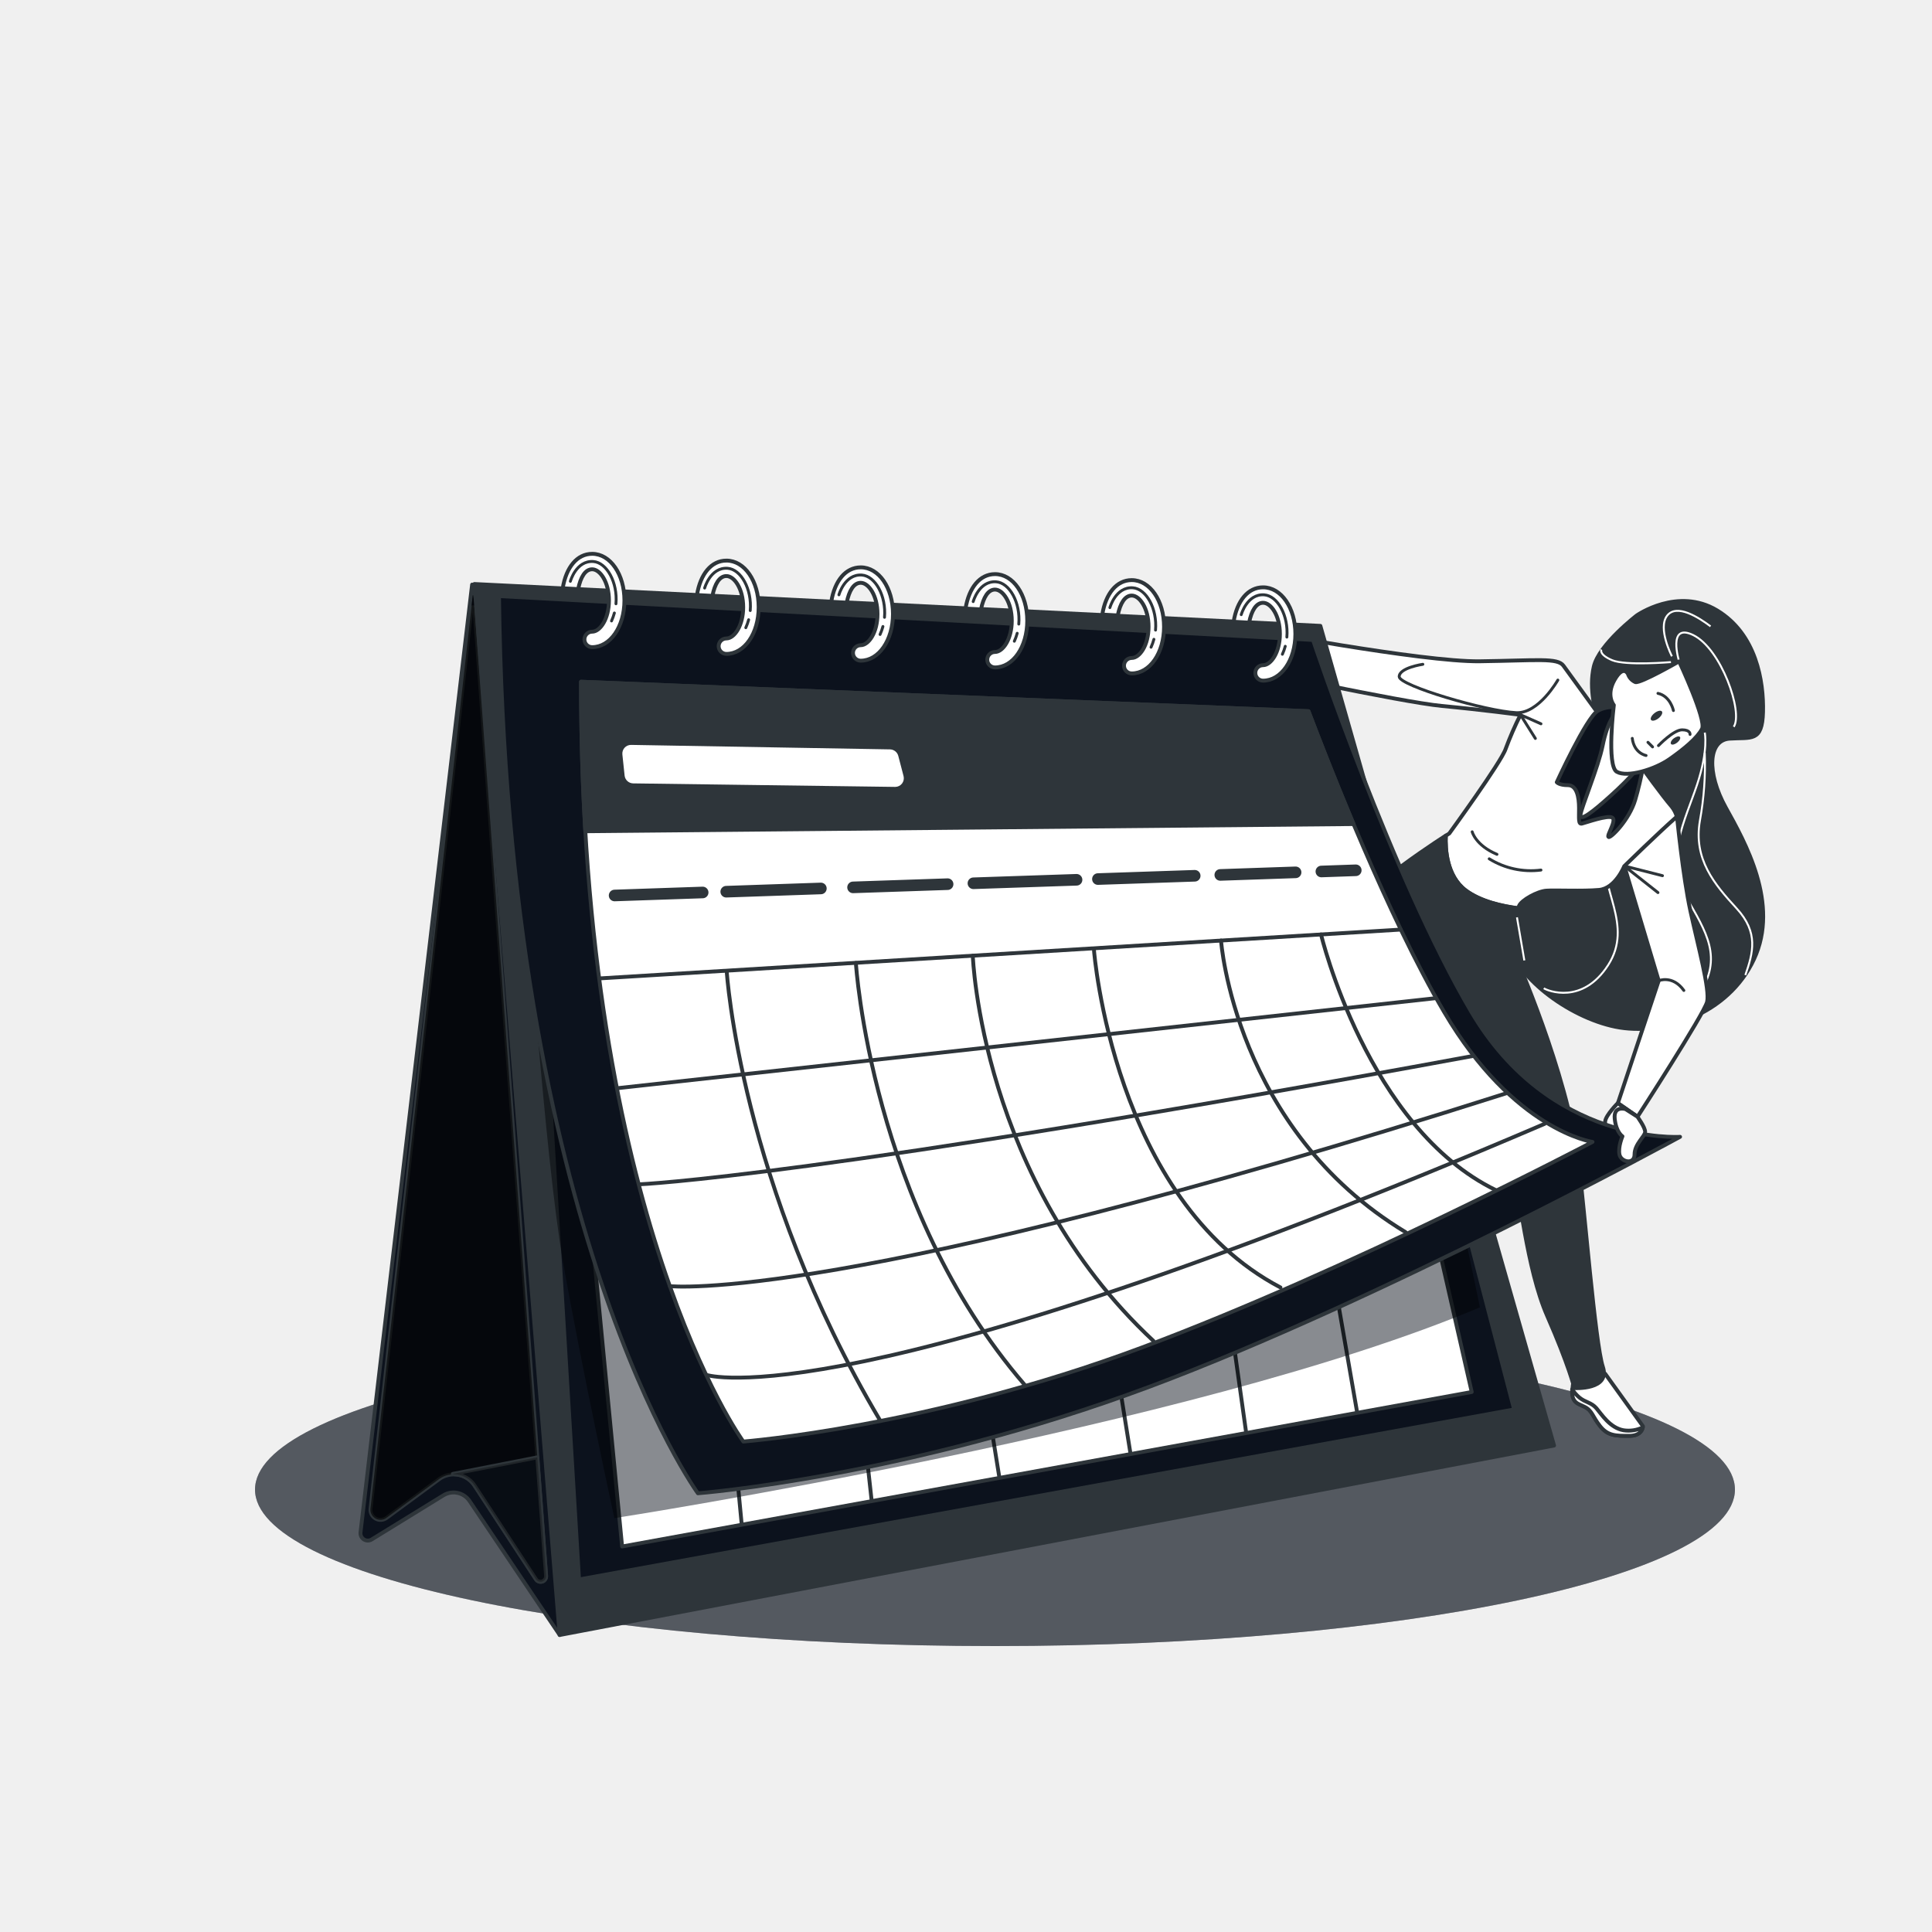
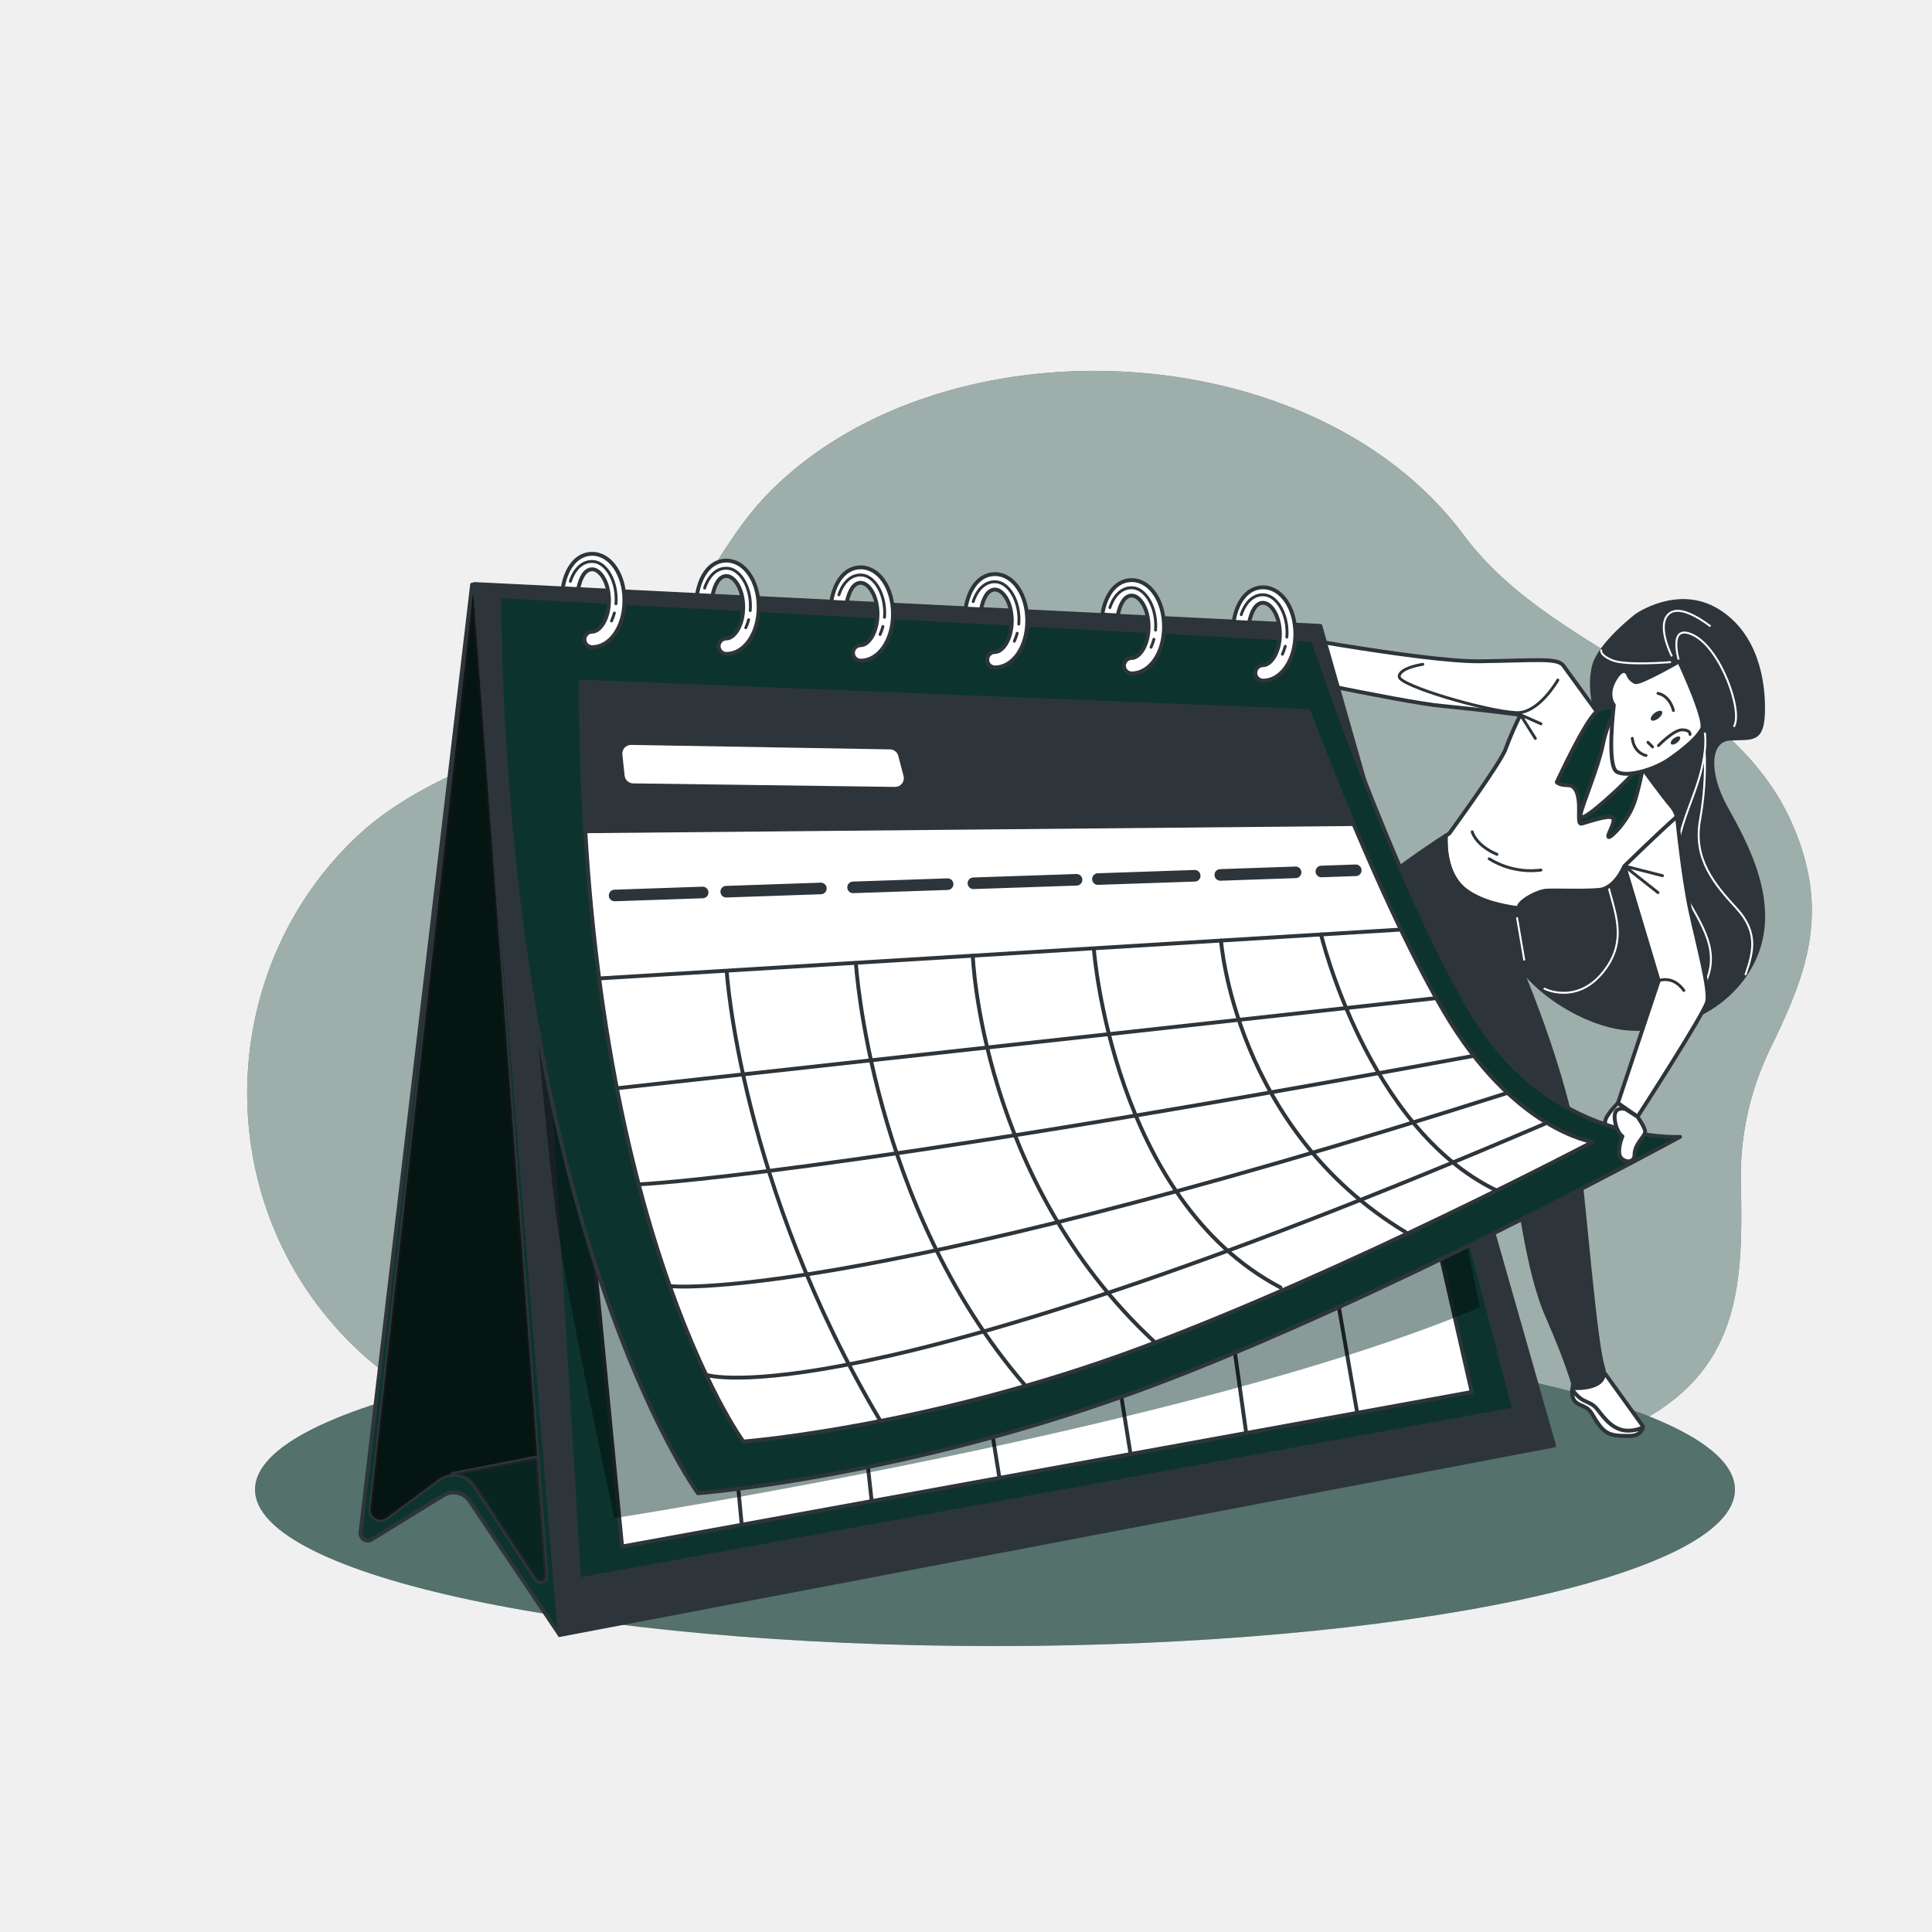
<svg xmlns="http://www.w3.org/2000/svg" viewBox="0 0 500 500">
-   <g id="freepik--Shadow--inject-1--inject-3">
-     <ellipse cx="257.5" cy="385.5" rx="191.5" ry="40.5" style="fill:#0C121D" />
+   <g id="freepik--background-simple--inject-1--inject-122">
+     <path d="M451.94,289.78A76.88,76.88,0,0,1,458.32,271c8-16.38,13.75-30.71,8.66-49-12.47-44.67-63.19-49.89-88.21-83.58-38.68-52.06-133.72-56.58-179.12-11.59-13.92,13.79-20.44,33.27-34.51,46.91-20.73,20.11-51.51,22.7-72.8,42.75-34.71,32.71-38.08,88.14-7.27,124.92,32.54,38.84,78.47,32.47,123.08,24.21,21.95-4.06,44.77-8.46,67.14-5.34C323,367,379.61,393.21,425.85,367.12c24.63-13.9,25.26-35.58,24.69-60.87A75.31,75.31,0,0,1,451.94,289.78Z" style="fill:#0C342D" />
+     <path d="M451.94,289.78A76.88,76.88,0,0,1,458.32,271c8-16.38,13.75-30.71,8.66-49-12.47-44.67-63.19-49.89-88.21-83.58-38.68-52.06-133.72-56.58-179.12-11.59-13.92,13.79-20.44,33.27-34.51,46.91-20.73,20.11-51.51,22.7-72.8,42.75-34.71,32.71-38.08,88.14-7.27,124.92,32.54,38.84,78.47,32.47,123.08,24.21,21.95-4.06,44.77-8.46,67.14-5.34C323,367,379.61,393.21,425.85,367.12c24.63-13.9,25.26-35.58,24.69-60.87A75.31,75.31,0,0,1,451.94,289.78Z" style="fill:#fff;opacity:0.6" />
+   </g>
+   <g id="freepik--Shadow--inject-1--inject-122">
+     <ellipse cx="257.5" cy="385.5" rx="191.5" ry="40.5" style="fill:#0C342D" />
    <ellipse cx="257.5" cy="385.5" rx="191.5" ry="40.5" style="fill:#fff;opacity:0.3" />
  </g>
-   <g id="freepik--Calendar--inject-1--inject-3">
+   <g id="freepik--Calendar--inject-1--inject-122">
    <path d="M423.61,159.26s-9.78,7.48-11.13,13.24.39,11.89,1.54,15.54,1.34,21.3-9.4,29.16-15.54,15.73-14.39,25.52,15.73,20.53,27.82,23,29.16-3.07,35.87-17.46S451.62,218,446.63,209s-4.6-17.46,1-17.84,8.44,1,8.64-6.91-1.73-20.14-11.9-26.28S423.61,159.26,423.61,159.26Z" style="fill:#2e353a;stroke:#2e353a;stroke-linecap:round;stroke-linejoin:round" />
    <path d="M399.53,255.76c1,.67,10,4.34,16.66-6s-2.41-19.87-.66-29" style="fill:none;stroke:#fff;stroke-miterlimit:10;stroke-width:0.5px" />
    <path d="M434.55,171.16s-3.12-10.08,3.64-6.81c7.25,3.5,13,20,10.5,23.75" style="fill:none;stroke:#fff;stroke-miterlimit:10;stroke-width:0.5px" />
    <path d="M432.69,169.85s-3.75-7.25-1.25-10.5,8.25.5,11.25,2.75" style="fill:none;stroke:#fff;stroke-miterlimit:10;stroke-width:0.5px" />
    <path d="M441.19,189.6s1,4.5-2,13.5-8.5,19.25-3,28.75,9.75,16,3.5,25.5" style="fill:none;stroke:#fff;stroke-miterlimit:10;stroke-width:0.5px" />
    <path d="M441.19,194.85a81.09,81.09,0,0,1-1.25,17.5c-1.75,10,3.75,16.5,9.5,22.75s4.25,11.5,2.25,17.25" style="fill:none;stroke:#fff;stroke-miterlimit:10;stroke-width:0.5px" />
    <path d="M432.44,171.35s-11.75,1-15.25-.5-2.75-2.75-2.75-2.75" style="fill:none;stroke:#fff;stroke-miterlimit:10;stroke-width:0.5px" />
    <path d="M434,211.29s1.53,15.54,3.49,24.53,5.08,20.34,4.3,23.47-18,29.72-18,29.72l-5.08-3.52,10.56-31.68-8.89-29.7S428.52,212.18,434,211.29Z" style="fill:#fff;stroke:#2e353a;stroke-linecap:round;stroke-linejoin:round" />
    <path d="M432.63,208.76c-2.5-2.88-7.87-10.36-7.87-10.36l-8.44-10-11.7-16.11c-1.54-2.11-6.72-1.35-21.68-1.15s-60.37-8.44-60.37-8.44l-1.53,10s41.56,9,52.11,10,20.34,2.3,20.34,2.3a87.48,87.48,0,0,0-3.84,8.83c-1.15,3.45-14.58,21.87-14.58,21.87s-.33.2-.9.58c-.15,3.34.17,10.43,5.16,14.17,3.86,2.89,9.51,4.11,13.59,4.62h0c.07-.23.13-.43.18-.57.58-1.54,4.8-3.84,7.1-4s9.4.19,13.63-.19,6.52-6.14,6.52-6.14,9.32-9.1,13.61-12.82A7.34,7.34,0,0,0,432.63,208.76Z" style="fill:#fff;stroke:#2e353a;stroke-linecap:round;stroke-linejoin:round" />
    <polyline points="398.8 187.32 393.49 184.97 397.35 191.11" style="fill:none;stroke:#2e353a;stroke-linecap:round;stroke-linejoin:round;stroke-width:0.75px" />
    <path d="M385.41,222.26a20.47,20.47,0,0,0,13.39,2.91" style="fill:none;stroke:#2e353a;stroke-linecap:round;stroke-linejoin:round;stroke-width:0.75px" />
    <path d="M381,215.27s.87,3.5,6.41,5.83" style="fill:none;stroke:#2e353a;stroke-linecap:round;stroke-linejoin:round;stroke-width:0.75px" />
    <path d="M429.24,253.81s3.63-1.56,6.54,2.52" style="fill:none;stroke:#2e353a;stroke-linecap:round;stroke-linejoin:round;stroke-width:0.75px" />
    <polyline points="430.25 226.63 420.35 224.11 429.08 231" style="fill:none;stroke:#2e353a;stroke-linecap:round;stroke-linejoin:round;stroke-width:0.75px" />
    <path d="M403.17,176s-4.95,8.73-10.77,8.44c-7.91-.4-30.29-7-30.29-9.32s6.12-3.2,6.12-3.2" style="fill:none;stroke:#2e353a;stroke-linecap:round;stroke-linejoin:round;stroke-width:0.75px" />
-     <path d="M420.35,183.24s-4-1-6.91.77-10.55,18.42-10.55,18.42.57.77,2.88.77,2.88,3.07,2.88,5.94-.2,4.22.76,4,6.72-2.3,7.87-1.53-1.54,4.6-1,5,5.37-4.42,6.91-9.6,3.07-12.85,2.68-15.92S423,184,420.35,183.24Z" style="fill:#0C121D;stroke:#2e353a;stroke-linecap:round;stroke-linejoin:round" />
+     <path d="M420.35,183.24s-4-1-6.91.77-10.55,18.42-10.55,18.42.57.77,2.88.77,2.88,3.07,2.88,5.94-.2,4.22.76,4,6.72-2.3,7.87-1.53-1.54,4.6-1,5,5.37-4.42,6.91-9.6,3.07-12.85,2.68-15.92S423,184,420.35,183.24Z" style="fill:#0C342D;stroke:#2e353a;stroke-linecap:round;stroke-linejoin:round" />
    <path d="M423.61,199.17a86.93,86.93,0,0,1-6.71,6.71c-4.42,4-8.06,6.91-7.87,5s4.6-12.28,5.75-18,3.27-9.6,5.57-9.6S427.64,195,423.61,199.17Z" style="fill:#fff;stroke:#2e353a;stroke-linecap:round;stroke-linejoin:round" />
    <path d="M421.31,174.42a3.49,3.49,0,0,0,1.92,2.11c1.34.38,11.32-5.37,11.32-5.37s7.1,15.15,5.94,17.45-4.6,5.19-8.44,7.87-10.93,4.8-13.62,3.26-.77-17.26-.77-17.26-2.11-2.5.19-6.53S421.31,174.42,421.31,174.42Z" style="fill:#fff;stroke:#2e353a;stroke-linecap:round;stroke-linejoin:round" />
    <path d="M437.38,190.07s.17-1.19-2.05-1.19-6.12,4.08-6.12,4.08" style="fill:none;stroke:#2e353a;stroke-linecap:round;stroke-linejoin:round;stroke-width:0.75px" />
    <line x1="427.68" y1="193.3" x2="426.49" y2="192.11" style="fill:none;stroke:#2e353a;stroke-linecap:round;stroke-linejoin:round;stroke-width:0.75px" />
    <path d="M426,195.52s-3.06-.51-3.57-4.43" style="fill:none;stroke:#2e353a;stroke-linecap:round;stroke-linejoin:round;stroke-width:0.75px" />
    <path d="M433.08,183.89s-.76-3.73-4-4.45" style="fill:none;stroke:#2e353a;stroke-linecap:round;stroke-linejoin:round;stroke-width:0.75px" />
    <path d="M429.23,185.89c-.78.61-1.64.81-1.93.44s.1-1.16.87-1.77,1.64-.81,1.93-.44S430,185.28,429.23,185.89Z" style="fill:#2e353a" />
    <path d="M434.05,192.19c-.64.5-1.35.67-1.59.36s.08-1,.72-1.47,1.35-.66,1.59-.36S434.69,191.68,434.05,192.19Z" style="fill:#2e353a" />
    <path d="M415.38,355.47l9.81,13.63s0,2.5-3.5,2.5-5.5,0-7.5-2.5-2-4-4-5-4-1-3-6.5S415.38,355.47,415.38,355.47Z" style="fill:#fff;stroke:#2e353a;stroke-linecap:round;stroke-linejoin:round" />
    <path d="M425.15,369.41a8.53,8.53,0,0,1-5,.74c-3.54-.64-5.69-4.18-7-5.7s-2.91-1.51-4.42-2.78a9.85,9.85,0,0,1-1.86-2.12c-.21,3.56,1.52,3.68,3.24,4.55,2,1,2,2.5,4,5s4,2.5,7.5,2.5C424.42,371.6,425,370.08,425.15,369.41Z" style="fill:#fff;stroke:#2e353a;stroke-linecap:round;stroke-linejoin:round" />
    <path d="M414.82,353.74c-2-6-4.85-41.92-6.33-53.29-3-23.12-16.34-53.13-16.34-53.13l.77-12.28c-4.08-.51-9.73-1.73-13.59-4.62-5-3.74-5.31-10.83-5.16-14.17-2.53,1.63-10,6.54-16.37,11.7-7.86,6.33-13.24,28.78-14.77,35.87s-3.26,28-3.26,28-13.82,5.37-19.38,13-22.45,24.94-22.45,24.94l1.54,5.76s5.18-3.64,9.59-7.1,38.76-22.64,41.06-24,5-4,8.06-11.7c1.12-2.81,2.7-7.41,4.26-12.12L367.78,264l5.13-4.37c5.06,13.68,16.82,40.05,18.49,43.82,2,4.52,3.52,24.62,9.05,37.19s7,18.6,7,18.6S416.83,359.77,414.82,353.74Z" style="fill:#2e353a;stroke:#2e353a;stroke-linecap:round;stroke-linejoin:round" />
    <line x1="392.59" y1="237.41" x2="394.5" y2="248.56" style="fill:none;stroke:#fff;stroke-miterlimit:10;stroke-width:0.5px" />
-     <path d="M122.18,151.29,93.3,396.59a1.9,1.9,0,0,0,2.88,1.83L114.74,387a5,5,0,0,1,6.79,1.47l23.32,34.67,9.73-145.84Z" style="fill:#0C121D;stroke:#2e353a;stroke-linecap:round;stroke-linejoin:round" />
-     <path d="M122,157.46l-26.1,233a2.6,2.6,0,0,0,4.13,2.38l13.57-10a6.45,6.45,0,0,1,9.23,1.65l15.88,24.24a1.43,1.43,0,0,0,2.63-.89L122.8,157.47A.41.41,0,0,0,122,157.46Z" style="fill:#0C121D;stroke:#2e353a;stroke-linecap:round;stroke-linejoin:round" />
+     <path d="M122.18,151.29,93.3,396.59a1.9,1.9,0,0,0,2.88,1.83L114.74,387a5,5,0,0,1,6.79,1.47l23.32,34.67,9.73-145.84Z" style="fill:#0C342D;stroke:#2e353a;stroke-linecap:round;stroke-linejoin:round" />
+     <path d="M122,157.46l-26.1,233a2.6,2.6,0,0,0,4.13,2.38l13.57-10a6.45,6.45,0,0,1,9.23,1.65l15.88,24.24a1.43,1.43,0,0,0,2.63-.89L122.8,157.47A.41.41,0,0,0,122,157.46Z" style="fill:#0C342D;stroke:#2e353a;stroke-linecap:round;stroke-linejoin:round" />
    <path d="M122.36,154.08,95.88,390.44a2.6,2.6,0,0,0,4.13,2.38l13.57-10a6.45,6.45,0,0,1,9.23,1.65l15.88,24.24a1.43,1.43,0,0,0,2.63-.89L122.55,154.08A.1.1,0,0,0,122.36,154.08Z" style="opacity:0.6" />
-     <path d="M117.53,381.54a6.45,6.45,0,0,1,5.28,2.91l15.88,24.24a1.43,1.43,0,0,0,2.63-.89l-2.27-30.64-21.86,4.28A1.91,1.91,0,0,1,117.53,381.54Z" style="fill:#0C121D;stroke:#2e353a;stroke-linecap:round;stroke-linejoin:round" />
+     <path d="M117.53,381.54a6.45,6.45,0,0,1,5.28,2.91l15.88,24.24a1.43,1.43,0,0,0,2.63-.89l-2.27-30.64-21.86,4.28A1.91,1.91,0,0,1,117.53,381.54Z" style="fill:#0C342D;stroke:#2e353a;stroke-linecap:round;stroke-linejoin:round" />
    <path d="M117.53,381.54a6.45,6.45,0,0,1,5.28,2.91l15.88,24.24a1.43,1.43,0,0,0,2.63-.89l-2.27-30.64-21.86,4.28A1.91,1.91,0,0,1,117.53,381.54Z" style="opacity:0.3" />
    <polygon points="122.77 151.14 144.84 423.14 402.19 374.1 341.71 161.97 122.77 151.14" style="fill:#2e353a;stroke:#2e353a;stroke-linecap:round;stroke-linejoin:round" />
-     <polygon points="134.7 157.01 149.86 408.76 391.86 364.76 340.85 169.17 134.7 157.01" style="fill:#0C121D;stroke:#2e353a;stroke-linecap:round;stroke-linejoin:round" />
+     <polygon points="134.7 157.01 149.86 408.76 391.86 364.76 340.85 169.17 134.7 157.01" style="fill:#0C342D;stroke:#2e353a;stroke-linecap:round;stroke-linejoin:round" />
    <polygon points="149.49 280.9 161 400.23 380.88 360.25 360.45 270.56 149.49 280.9" style="fill:#fff;stroke:#2e353a;stroke-linecap:round;stroke-linejoin:round" />
    <line x1="191.93" y1="394.29" x2="188.28" y2="355.96" style="fill:#fff;stroke:#2e353a;stroke-linecap:round;stroke-linejoin:round" />
    <line x1="225.58" y1="388.36" x2="222.06" y2="356.41" style="fill:#fff;stroke:#2e353a;stroke-linecap:round;stroke-linejoin:round" />
    <line x1="258.57" y1="381.97" x2="254.46" y2="356.41" style="fill:#fff;stroke:#2e353a;stroke-linecap:round;stroke-linejoin:round" />
    <line x1="292.56" y1="376.14" x2="287.67" y2="345.67" style="fill:#fff;stroke:#2e353a;stroke-linecap:round;stroke-linejoin:round" />
    <line x1="322.5" y1="370.74" x2="318.33" y2="341" style="fill:#fff;stroke:#2e353a;stroke-linecap:round;stroke-linejoin:round" />
    <line x1="351.21" y1="365.43" x2="345" y2="329.67" style="fill:#fff;stroke:#2e353a;stroke-linecap:round;stroke-linejoin:round" />
    <path d="M418.68,285.49s-3.06,3.08-3.26,4.68,1.4,6.42,1.4,6.42l4.82.8,2.12-8.38Z" style="fill:#fff;stroke:#2e353a;stroke-linecap:round;stroke-linejoin:round" />
-     <path d="M135.92,226.56s5.08,73.11,9.75,99.77S159,392.89,159,392.89s150-23.22,224-54.56l-6-28.66Z" style="fill:#0C121D;opacity:0.49;mix-blend-mode:multiply" />
-     <path d="M129.14,154.27l210.67,11.35s20.51,61.45,40.92,96.15,54.07,32.44,54.07,32.44-77.2,42.21-137.33,64.68c-62.58,23.37-116.85,27.57-116.85,27.57S131.19,318.94,129.14,154.27Z" style="fill:#0C121D;stroke:#2e353a;stroke-linecap:round;stroke-linejoin:round" />
+     <path d="M135.92,226.56s5.08,73.11,9.75,99.77S159,392.89,159,392.89s150-23.22,224-54.56l-6-28.66Z" style="fill:#0C342D;opacity:0.49;mix-blend-mode:multiply" />
+     <path d="M129.14,154.27l210.67,11.35s20.51,61.45,40.92,96.15,54.07,32.44,54.07,32.44-77.2,42.21-137.33,64.68c-62.58,23.37-116.85,27.57-116.85,27.57S131.19,318.94,129.14,154.27Z" style="fill:#0C342D;stroke:#2e353a;stroke-linecap:round;stroke-linejoin:round" />
    <path d="M153.26,143.33c-3.91,0-6.74,3.47-7.63,8.91l4,.22c.62-3.14,1.85-5.13,3.62-5.13,2.06,0,4.35,3.31,4.35,8.07s-2.29,8.08-4.35,8.08a2,2,0,0,0,0,4c4.68,0,8.35-5.31,8.35-12.08S157.94,143.33,153.26,143.33Z" style="fill:#fff;stroke:#2e353a;stroke-miterlimit:10" />
    <path d="M159,158.64a13.75,13.75,0,0,1-.74,2.06" style="fill:none;stroke:#2e353a;stroke-linecap:round;stroke-linejoin:round;stroke-width:0.75px" />
    <path d="M147.61,150.44s1.5-5.42,5.93-5.12c3.48.24,6.35,5.41,5.87,10.94" style="fill:none;stroke:#2e353a;stroke-linecap:round;stroke-linejoin:round;stroke-width:0.75px" />
    <path d="M188,145.08c-3.91,0-6.74,3.47-7.63,8.91l4,.22c.62-3.14,1.85-5.13,3.62-5.13,2.06,0,4.35,3.31,4.35,8.07s-2.29,8.08-4.35,8.08a2,2,0,0,0,0,4c4.68,0,8.35-5.31,8.35-12.08S192.69,145.08,188,145.08Z" style="fill:#fff;stroke:#2e353a;stroke-miterlimit:10" />
    <path d="M193.75,160.39a13.75,13.75,0,0,1-.74,2.06" style="fill:none;stroke:#2e353a;stroke-linecap:round;stroke-linejoin:round;stroke-width:0.75px" />
    <path d="M182.36,152.19s1.5-5.42,5.93-5.12c3.48.24,6.35,5.41,5.87,10.94" style="fill:none;stroke:#2e353a;stroke-linecap:round;stroke-linejoin:round;stroke-width:0.75px" />
    <path d="M222.76,146.83c-3.91,0-6.74,3.47-7.63,8.91l4,.22c.62-3.14,1.85-5.13,3.62-5.13,2.06,0,4.35,3.31,4.35,8.07s-2.29,8.08-4.35,8.08a2,2,0,0,0,0,4c4.68,0,8.35-5.31,8.35-12.08S227.44,146.83,222.76,146.83Z" style="fill:#fff;stroke:#2e353a;stroke-miterlimit:10" />
    <path d="M228.5,162.14a13.75,13.75,0,0,1-.74,2.06" style="fill:none;stroke:#2e353a;stroke-linecap:round;stroke-linejoin:round;stroke-width:0.75px" />
    <path d="M217.11,153.94s1.5-5.42,5.93-5.12c3.48.24,6.35,5.41,5.87,10.94" style="fill:none;stroke:#2e353a;stroke-linecap:round;stroke-linejoin:round;stroke-width:0.75px" />
    <path d="M257.51,148.58c-3.91,0-6.74,3.47-7.63,8.91l4,.22c.62-3.14,1.85-5.13,3.62-5.13,2.06,0,4.35,3.31,4.35,8.07s-2.29,8.08-4.35,8.08a2,2,0,0,0,0,4c4.68,0,8.35-5.31,8.35-12.08S262.19,148.58,257.51,148.58Z" style="fill:#fff;stroke:#2e353a;stroke-miterlimit:10" />
    <path d="M263.25,163.89a13.75,13.75,0,0,1-.74,2.06" style="fill:none;stroke:#2e353a;stroke-linecap:round;stroke-linejoin:round;stroke-width:0.75px" />
    <path d="M251.86,155.69s1.5-5.42,5.93-5.12c3.48.24,6.35,5.41,5.87,10.94" style="fill:none;stroke:#2e353a;stroke-linecap:round;stroke-linejoin:round;stroke-width:0.75px" />
    <path d="M292.89,150.13c-3.91,0-6.74,3.47-7.62,8.92l4,.22c.63-3.14,1.86-5.14,3.62-5.14,2.06,0,4.36,3.32,4.36,8.08s-2.3,8.07-4.36,8.07a2,2,0,0,0,0,4c4.69,0,8.36-5.3,8.36-12.07S297.58,150.13,292.89,150.13Z" style="fill:#fff;stroke:#2e353a;stroke-miterlimit:10" />
    <path d="M298.63,165.45a13.25,13.25,0,0,1-.74,2.05" style="fill:none;stroke:#2e353a;stroke-linecap:round;stroke-linejoin:round;stroke-width:0.75px" />
    <path d="M287.24,157.25s1.51-5.43,5.93-5.13c3.49.24,6.35,5.42,5.88,10.95" style="fill:none;stroke:#2e353a;stroke-linecap:round;stroke-linejoin:round;stroke-width:0.75px" />
    <path d="M326.88,152c-3.91,0-6.74,3.47-7.62,8.91l4,.23c.63-3.14,1.86-5.14,3.62-5.14,2.06,0,4.36,3.32,4.36,8.07s-2.3,8.08-4.36,8.08a2,2,0,0,0,0,4c4.69,0,8.36-5.31,8.36-12.08S331.57,152,326.88,152Z" style="fill:#fff;stroke:#2e353a;stroke-miterlimit:10" />
    <path d="M332.62,167.26a13,13,0,0,1-.74,2.06" style="fill:none;stroke:#2e353a;stroke-linecap:round;stroke-linejoin:round;stroke-width:0.75px" />
    <path d="M321.23,159.07s1.51-5.43,5.93-5.13c3.49.24,6.35,5.41,5.88,10.94" style="fill:none;stroke:#2e353a;stroke-linecap:round;stroke-linejoin:round;stroke-width:0.75px" />
    <path d="M423.76,289s2,2.74,2,3.91-2.74,3.13-2.74,5.86-3.52,2-3.91,0,.78-4.69.78-4.69-1.63-1-2-4.52,2.8-2.52,2.8-2.52Z" style="fill:#fff;stroke:#2e353a;stroke-linecap:round;stroke-linejoin:round" />
    <path d="M373.76,261.93c-14.49-24.64-29.71-63.55-35.12-77.87l-188.27-7.63c-.12,139.15,42,196.64,42,196.64s47.95-3.71,103.25-24.37c53.14-19.85,116.52-53.17,116.52-53.17S391.79,292.6,373.76,261.93Z" style="fill:#fff;stroke:#2e353a;stroke-linecap:round;stroke-linejoin:round" />
    <path d="M338.64,184.06l-188.27-7.63c0,13.69.39,26.57,1.11,38.7l198.82-1.86C345.15,201,341,190.25,338.64,184.06Z" style="fill:#2e353a;stroke:#2e353a;stroke-linecap:round;stroke-linejoin:round" />
    <line x1="341.97" y1="225.54" x2="350.87" y2="225.23" style="fill:none;stroke:#2e353a;stroke-linecap:round;stroke-linejoin:round;stroke-width:3px" />
    <line x1="315.81" y1="226.43" x2="335.3" y2="225.76" style="fill:none;stroke:#2e353a;stroke-linecap:round;stroke-linejoin:round;stroke-width:3px" />
    <line x1="284.14" y1="227.5" x2="309.19" y2="226.65" style="fill:none;stroke:#2e353a;stroke-linecap:round;stroke-linejoin:round;stroke-width:3px" />
    <line x1="251.92" y1="228.59" x2="278.61" y2="227.69" style="fill:none;stroke:#2e353a;stroke-linecap:round;stroke-linejoin:round;stroke-width:3px" />
    <line x1="220.77" y1="229.65" x2="245.24" y2="228.82" style="fill:none;stroke:#2e353a;stroke-linecap:round;stroke-linejoin:round;stroke-width:3px" />
    <line x1="187.95" y1="230.77" x2="212.44" y2="229.93" style="fill:none;stroke:#2e353a;stroke-linecap:round;stroke-linejoin:round;stroke-width:3px" />
    <line x1="159.06" y1="231.75" x2="181.85" y2="230.97" style="fill:none;stroke:#2e353a;stroke-linecap:round;stroke-linejoin:round;stroke-width:3px" />
    <line x1="155.35" y1="253.2" x2="362.48" y2="240.58" style="fill:none;stroke:#2e353a;stroke-linecap:round;stroke-linejoin:round" />
    <path d="M188.08,251.42s3.4,55.08,39.71,116.22" style="fill:none;stroke:#2e353a;stroke-linecap:round;stroke-linejoin:round" />
    <path d="M221.5,249.21s3.83,63,43.64,109.13" style="fill:none;stroke:#2e353a;stroke-linecap:round;stroke-linejoin:round" />
    <path d="M251.76,247.35s2,58,46.75,99.68" style="fill:none;stroke:#2e353a;stroke-linecap:round;stroke-linejoin:round" />
    <path d="M283.13,246s4.94,64.48,48.25,87.19" style="fill:none;stroke:#2e353a;stroke-linecap:round;stroke-linejoin:round" />
    <path d="M316,243.41s3.48,48.77,47.78,75.48" style="fill:none;stroke:#2e353a;stroke-linecap:round;stroke-linejoin:round" />
    <path d="M341.88,241.83s11.92,50,45.27,66.19" style="fill:none;stroke:#2e353a;stroke-linecap:round;stroke-linejoin:round" />
    <line x1="159.89" y1="281.61" x2="371.45" y2="258.34" style="fill:none;stroke:#2e353a;stroke-linecap:round;stroke-linejoin:round" />
    <path d="M165.41,306.5s45.17-1.77,215.88-33.23" style="fill:none;stroke:#2e353a;stroke-linecap:round;stroke-linejoin:round" />
    <path d="M173.38,332.85s44,5,216.38-49.89" style="fill:none;stroke:#2e353a;stroke-linecap:round;stroke-linejoin:round" />
    <path d="M182.9,355.84s36.68,12.15,216.86-65" style="fill:none;stroke:#2e353a;stroke-linecap:round;stroke-linejoin:round" />
    <path d="M231.69,203.65l-67.82-.91a2.27,2.27,0,0,1-2.22-2l-.58-5.48a2.24,2.24,0,0,1,2.26-2.48l67,1.16a2.26,2.26,0,0,1,2.15,1.7l1.36,5.21A2.24,2.24,0,0,1,231.69,203.65Z" style="fill:#fff" />
  </g>
</svg>
